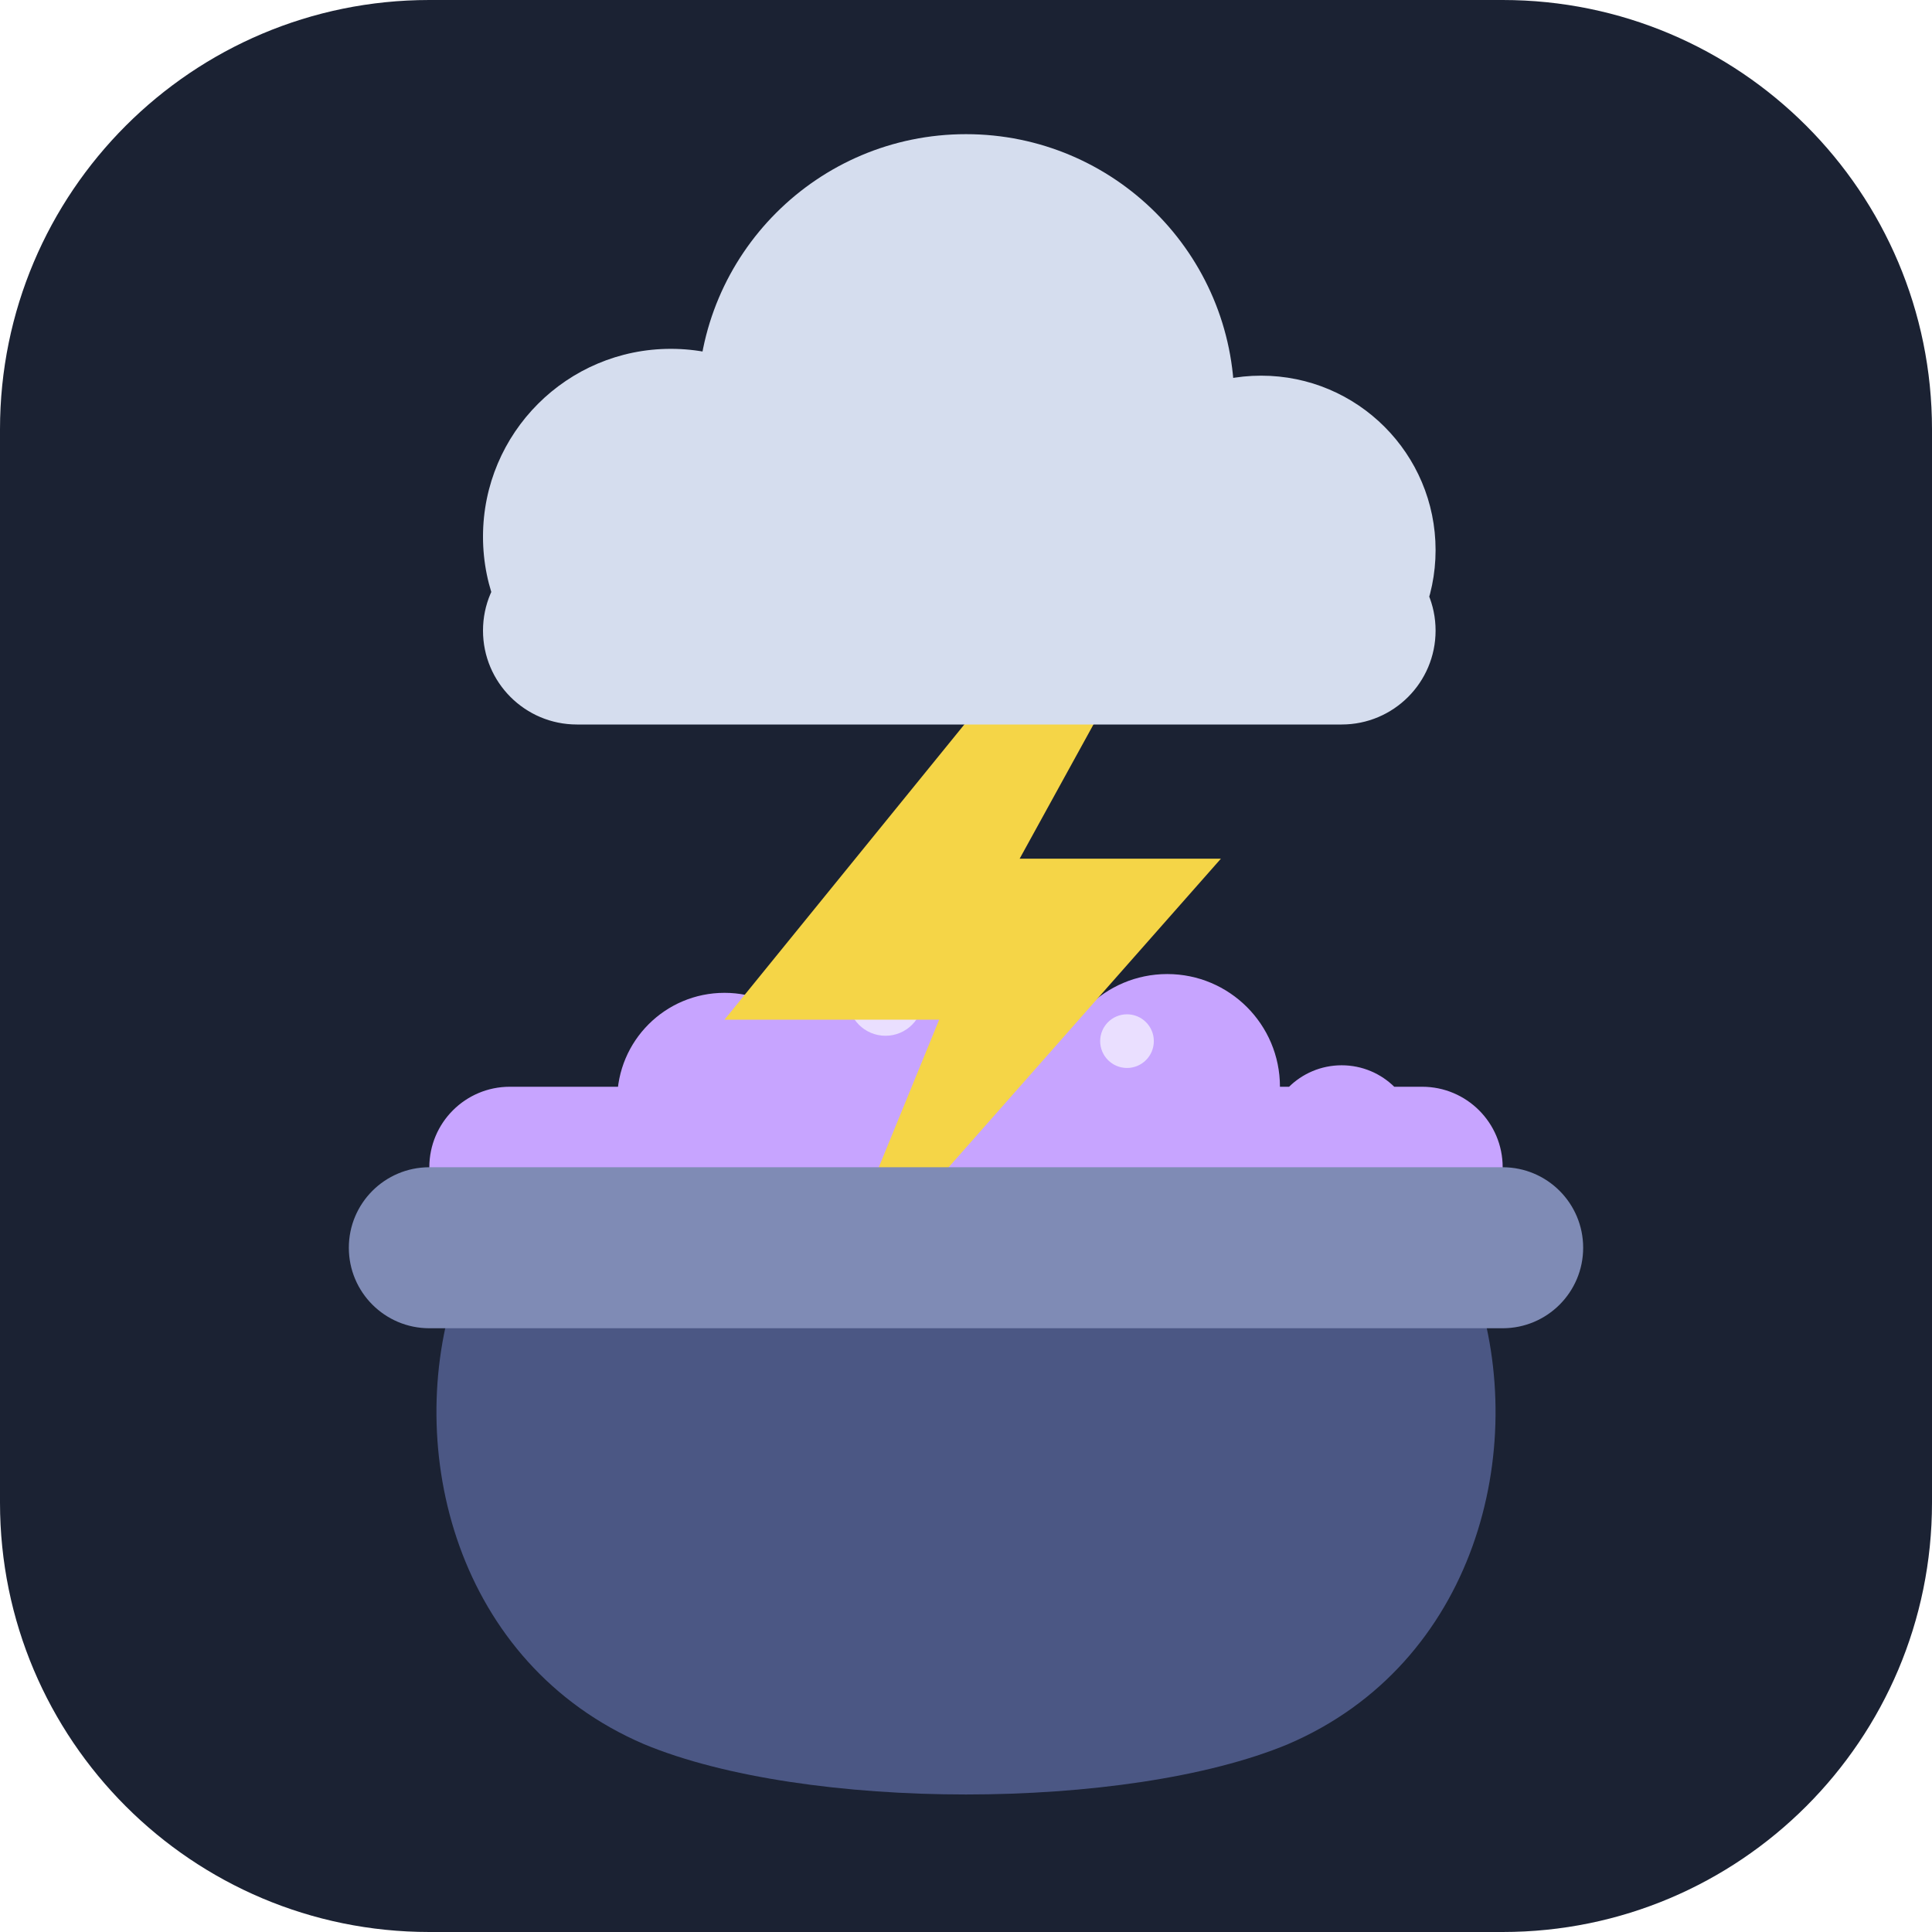
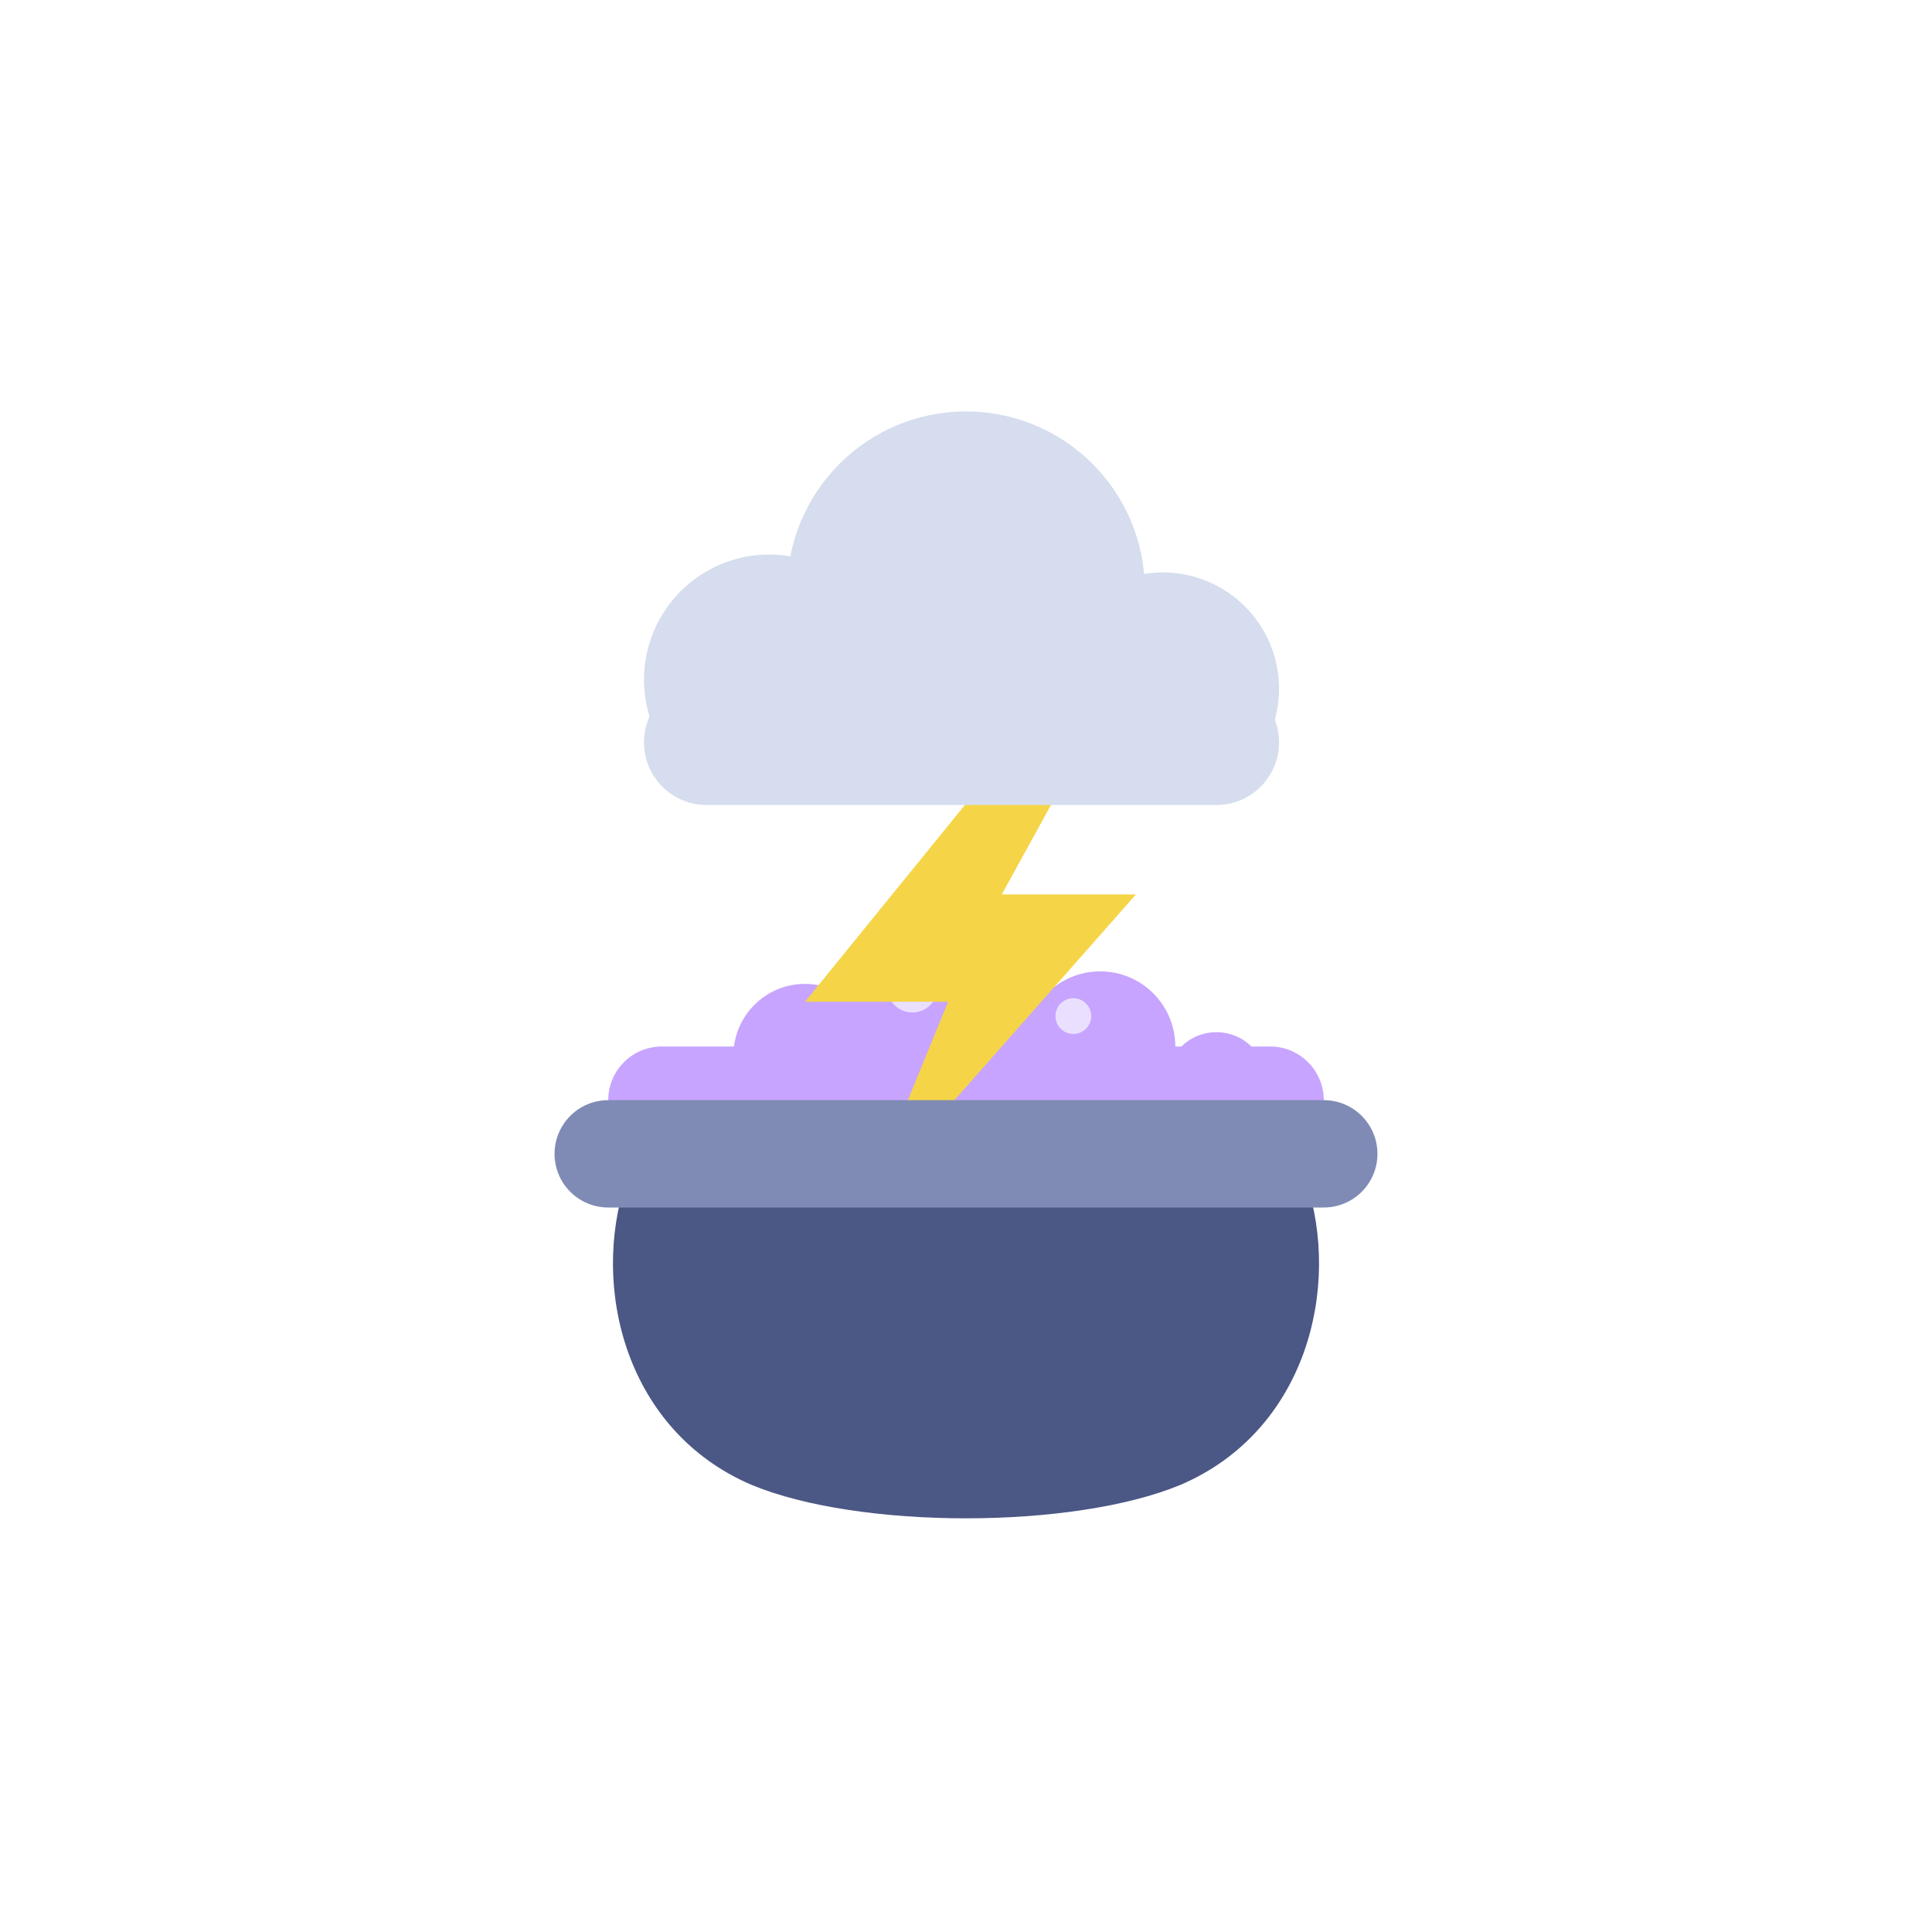
- <svg xmlns="http://www.w3.org/2000/svg" viewBox="18 18 72 72">
-   <rect x="18" y="18" width="72" height="72" rx="16" fill="#1B2233" />
+ <svg xmlns="http://www.w3.org/2000/svg" viewBox="0 0 108 108">
  <path fill="#C7A4FF" d="M41,59 a4,4 0 1,1 8,0 a4,4 0 1,1 -8,0 Z M47.5,57 a5.5,5.5 0 1,1 11,0 a5.5,5.5 0 1,1 -11,0 Z M57.3,58.5 a4.2,4.2 0 1,1 8.4,0 a4.2,4.2 0 1,1 -8.4,0 Z M65.2,60.5 a2.8,2.8 0 1,1 5.6,0 a2.8,2.8 0 1,1 -5.6,0 Z M37,58.5 H71 a3,3 0 0,1 0,6 H37 a3,3 0 0,1 0,-6 Z" />
  <path fill="#EADFFF" d="M49.6,55.2 a1.4,1.4 0 1,1 2.8,0 a1.4,1.4 0 1,1 -2.8,0 Z M59,56.8 a1,1 0 1,1 2,0 a1,1 0 1,1 -2,0 Z" />
  <path fill="#F5D547" d="M58,40 L45,56 H53 L48.5,67 L63.5,50 H56 L61.5,40 Z" />
  <path fill="#D5DDEE" d="M36,38 a7,7 0 1,1 14,0 a7,7 0 1,1 -14,0 Z M44,33 a10,10 0 1,1 20,0 a10,10 0 1,1 -20,0 Z M58.5,38.5 a6.5,6.5 0 1,1 13,0 a6.5,6.5 0 1,1 -13,0 Z M39.5,38 H68 a3.5,3.5 0 0,1 0,7 H39.5 a3.5,3.5 0 0,1 0,-7 Z" />
  <path fill="#4B5784" d="M35,66 H73 C75,72 73,80 66,83 C60,85.5 48,85.5 42,83 C35,80 33,72 35,66 Z" />
  <path fill="#7F8BB5" d="M34,61.5 H74 a3,3 0 0,1 0,6 H34 a3,3 0 0,1 0,-6 Z" />
</svg>
